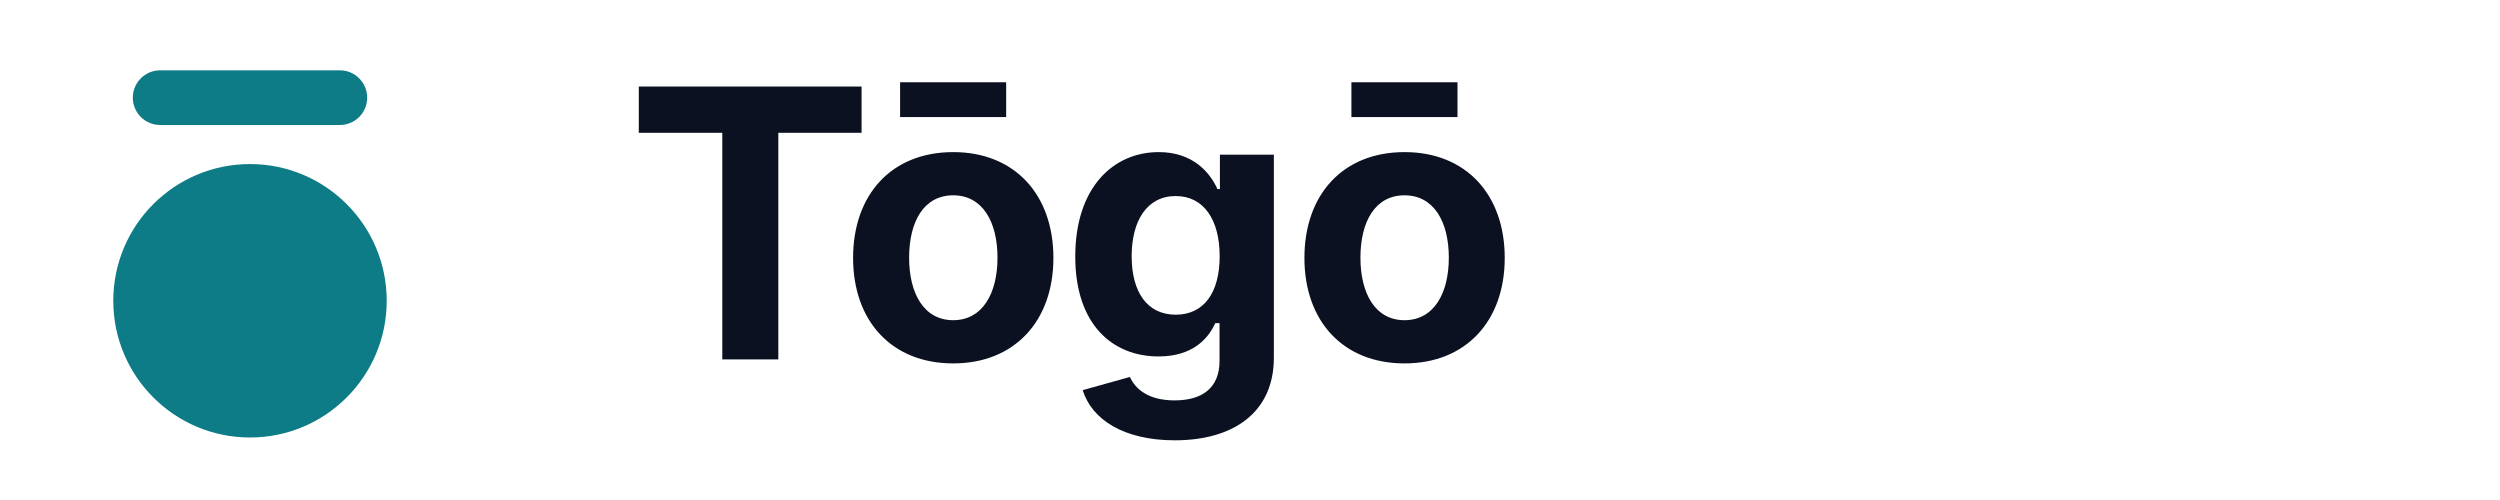
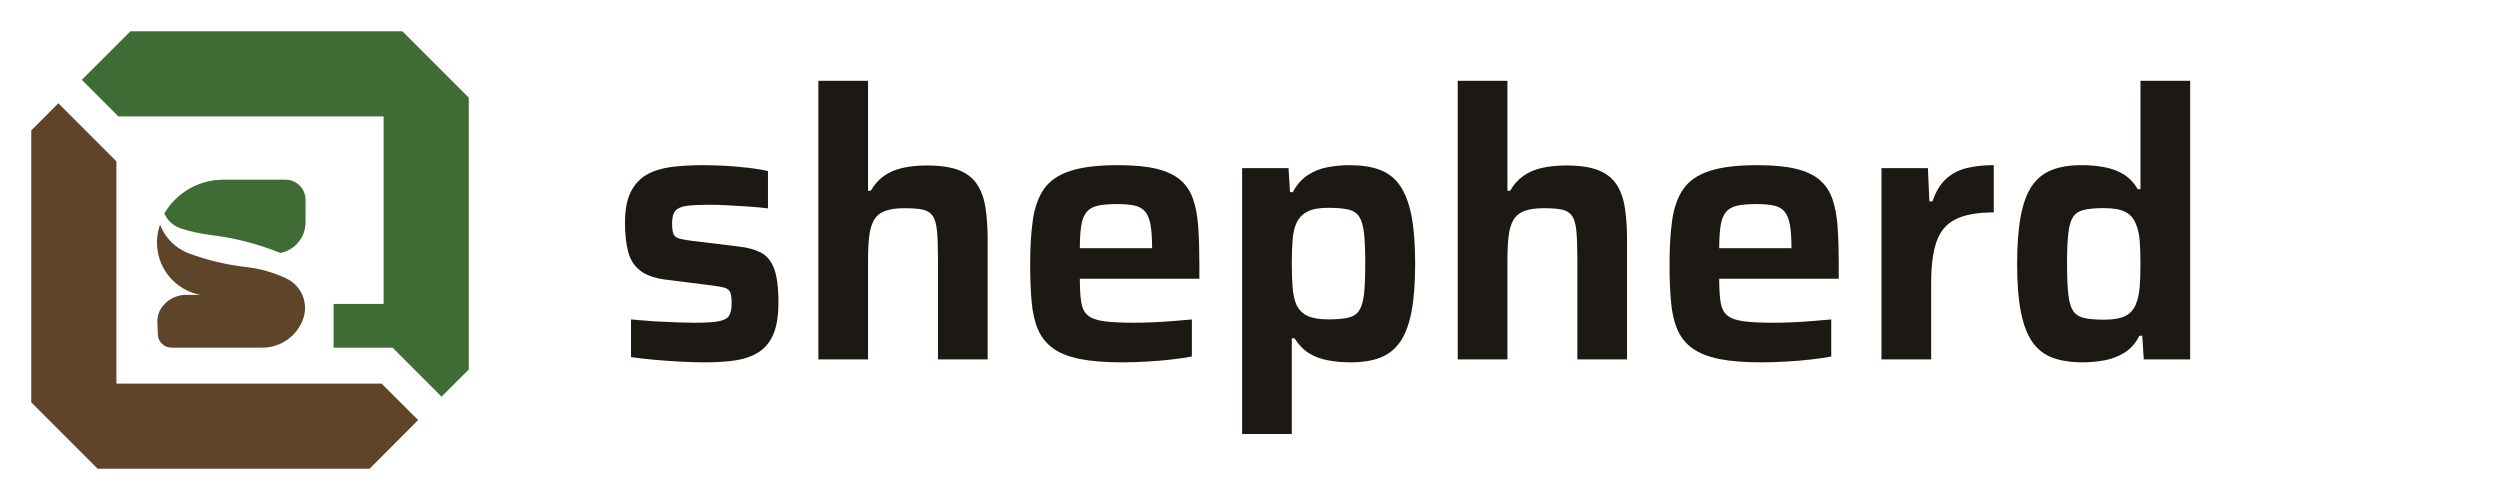
- <svg xmlns="http://www.w3.org/2000/svg" viewBox="0 0 320 64" role="img" aria-label="Tōgō">
-   <rect x="17" y="9" width="30" height="7" rx="3.5" fill="#0E7C86" />
-   <circle cx="32" cy="38.5" r="17.5" fill="#0E7C86" />
-   <text x="80" y="46" font-family="Inter Variable, Inter, ui-sans-serif, system-ui, sans-serif" font-weight="650" font-size="48" letter-spacing="-1" fill="#0B1120">Tōgō</text>
+ <svg xmlns="http://www.w3.org/2000/svg" viewBox="0 0 320 64" role="img" aria-label="Shepherd">
+   <path fill="#3F6B35" d="M10.47 10.22 L16.7 4 L51.5 4 L60 12.5 L60 47.3 L56.52 50.77 L50.25 44.5 L42.7 44.5 L42.7 38.9 L49.1 38.9 L49.1 14.9 L15.15 14.9 Z" />
+   <path fill="#5E452A" d="M7.47 13.22 L14.9 20.65 L14.9 49.1 L48.85 49.1 L53.52 53.77 L47.3 60 L12.5 60 L4 51.5 L4 16.7 Z" />
+   <path fill="#3F6B35" d="M21.03 27.33 A8.75 8.75 0 0 1 28.57 23.00 L36.53 23.00 A2.57 2.57 0 0 1 39.11 25.57 L39.11 28.47 A3.99 3.99 0 0 1 35.89 32.38 A34.59 34.59 0 0 0 27.04 30.09 A20.79 20.79 0 0 1 23.18 29.25 A3.57 3.57 0 0 1 21.03 27.33 Z" />
+   <path fill="#5E452A" d="M20.49 28.76 A6.34 6.34 0 0 0 24.22 32.45 A31.17 31.17 0 0 0 31.50 34.18 A16.51 16.51 0 0 1 36.65 35.64 A4.18 4.18 0 0 1 38.74 40.99 A5.54 5.54 0 0 1 33.58 44.50 L21.94 44.50 A1.75 1.75 0 0 1 20.20 42.75 L20.14 41.16 A3.08 3.08 0 0 1 20.67 39.39 A3.85 3.85 0 0 1 23.83 37.74 L25.64 37.74 A6.81 6.81 0 0 1 20.49 28.76 Z" />
+   <g fill="#1C1915" data-wordmark="shepherd" data-face="Saira Variable 600" data-tracking="-0.01em">
+     <path data-glyph="s" d="M90.26 46.38Q88.79 46.38 87.07 46.29Q85.36 46.19 83.72 46.05Q82.08 45.9 80.77 45.71V40.89Q81.47 40.94 82.47 41.03Q83.47 41.13 84.61 41.17Q85.74 41.22 86.85 41.27Q87.95 41.31 88.9 41.31Q91.13 41.31 92.11 41.1Q93.09 40.88 93.37 40.33Q93.65 39.77 93.65 38.87Q93.65 37.87 93.47 37.43Q93.29 36.99 92.75 36.83Q92.21 36.67 91.05 36.53L85.34 35.81Q83.06 35.53 81.92 34.62Q80.78 33.71 80.39 32.17Q80 30.64 80 28.51Q80 26.04 80.74 24.57Q81.47 23.1 82.79 22.35Q84.11 21.61 85.95 21.37Q87.79 21.14 89.96 21.14Q91.4 21.14 92.95 21.23Q94.5 21.33 95.91 21.49Q97.33 21.66 98.3 21.89V26.67Q97.16 26.53 95.82 26.44Q94.49 26.35 93.19 26.28Q91.89 26.21 90.87 26.21Q89.05 26.21 87.98 26.34Q86.92 26.47 86.48 26.95Q86.03 27.44 86.03 28.54Q86.03 29.41 86.17 29.86Q86.31 30.3 86.8 30.48Q87.3 30.66 88.35 30.8L94.53 31.55Q96.23 31.74 97.37 32.32Q98.51 32.89 99.07 34.35Q99.64 35.8 99.64 38.72Q99.64 41.23 99 42.76Q98.35 44.29 97.1 45.08Q95.85 45.87 94.13 46.13Q92.41 46.38 90.26 46.38Z" />
+     <path data-glyph="h" d="M104.75 46V10.34H111.11V24.42H111.46Q112.12 23.25 113.12 22.54Q114.11 21.82 115.5 21.5Q116.88 21.18 118.67 21.18Q121.19 21.18 122.73 21.78Q124.26 22.38 125.06 23.59Q125.86 24.79 126.14 26.57Q126.42 28.34 126.42 30.69V46H120.06V33.05Q120.06 30.81 119.93 29.51Q119.8 28.22 119.37 27.61Q118.93 27 118.07 26.82Q117.21 26.65 115.76 26.65Q114.22 26.65 113.27 27.01Q112.33 27.37 111.87 28.17Q111.41 28.97 111.26 30.24Q111.11 31.52 111.11 33.34V46Z" />
+     <path data-glyph="e" d="M143.63 46.38Q140.38 46.38 138.22 45.95Q136.06 45.51 134.78 44.58Q133.49 43.64 132.86 42.17Q132.23 40.71 132.05 38.62Q131.86 36.54 131.86 33.81Q131.86 30.52 132.21 28.12Q132.56 25.72 133.64 24.17Q134.73 22.62 136.99 21.88Q139.25 21.14 143.07 21.14Q146.12 21.14 148.05 21.61Q149.98 22.08 151.1 23.05Q152.22 24.02 152.73 25.53Q153.24 27.03 153.38 29.1Q153.52 31.18 153.52 33.81V35.68H138.22Q138.22 37.52 138.39 38.63Q138.55 39.75 139.2 40.33Q139.86 40.91 141.26 41.11Q142.66 41.31 145.12 41.31Q146.14 41.31 147.42 41.26Q148.7 41.21 150.06 41.1Q151.43 40.99 152.56 40.89V45.63Q151.52 45.84 150 46.01Q148.48 46.19 146.82 46.28Q145.16 46.38 143.63 46.38ZM147.47 32.49V31.77Q147.47 29.87 147.26 28.74Q147.05 27.61 146.54 27.04Q146.03 26.47 145.16 26.3Q144.29 26.12 142.99 26.12Q141.4 26.12 140.47 26.34Q139.54 26.56 139.06 27.17Q138.57 27.78 138.4 28.89Q138.22 29.99 138.22 31.77H148.33Z" />
+     <path data-glyph="p" d="M158.99 55.55V21.52H164.93L165.12 24.59H165.48Q166.24 23.17 167.4 22.41Q168.55 21.66 169.94 21.4Q171.33 21.14 172.75 21.14Q175 21.14 176.6 21.73Q178.2 22.32 179.2 23.76Q180.19 25.19 180.67 27.62Q181.14 30.04 181.14 33.71Q181.14 37.37 180.69 39.81Q180.23 42.26 179.26 43.7Q178.28 45.14 176.72 45.76Q175.15 46.38 172.9 46.38Q171.33 46.38 169.97 46.12Q168.61 45.87 167.55 45.21Q166.48 44.54 165.7 43.3H165.35V55.55ZM170.02 40.88Q171.63 40.88 172.58 40.66Q173.52 40.44 173.98 39.74Q174.44 39.03 174.6 37.61Q174.75 36.2 174.75 33.76Q174.75 31.32 174.6 29.88Q174.44 28.45 173.98 27.74Q173.52 27.04 172.58 26.82Q171.63 26.6 170.02 26.6Q168.33 26.6 167.4 27.06Q166.47 27.52 165.99 28.46Q165.56 29.33 165.46 30.67Q165.35 32.01 165.35 33.76Q165.35 35.56 165.46 36.84Q165.56 38.12 165.94 39.01Q166.43 40 167.38 40.44Q168.33 40.88 170.02 40.88Z" />
+     <path data-glyph="h" d="M186.59 46V10.34H192.95V24.42H193.3Q193.96 23.25 194.96 22.54Q195.95 21.82 197.34 21.5Q198.72 21.18 200.51 21.18Q203.03 21.18 204.57 21.78Q206.1 22.38 206.9 23.59Q207.7 24.79 207.98 26.57Q208.26 28.34 208.26 30.69V46H201.9V33.05Q201.9 30.81 201.77 29.51Q201.64 28.22 201.21 27.61Q200.77 27 199.91 26.82Q199.05 26.65 197.6 26.65Q196.06 26.65 195.11 27.01Q194.17 27.37 193.71 28.17Q193.25 28.97 193.1 30.24Q192.95 31.52 192.95 33.34V46Z" />
+     <path data-glyph="e" d="M225.47 46.38Q222.22 46.38 220.06 45.95Q217.9 45.51 216.62 44.58Q215.33 43.64 214.7 42.17Q214.07 40.71 213.89 38.62Q213.7 36.54 213.7 33.81Q213.7 30.52 214.05 28.12Q214.4 25.72 215.48 24.17Q216.57 22.62 218.83 21.88Q221.09 21.14 224.91 21.14Q227.96 21.14 229.89 21.61Q231.82 22.08 232.94 23.05Q234.06 24.02 234.57 25.53Q235.08 27.03 235.22 29.1Q235.36 31.18 235.36 33.81V35.68H220.06Q220.06 37.52 220.23 38.63Q220.39 39.75 221.04 40.33Q221.7 40.91 223.1 41.11Q224.5 41.31 226.96 41.31Q227.98 41.31 229.26 41.26Q230.54 41.21 231.9 41.1Q233.27 40.99 234.4 40.89V45.63Q233.36 45.84 231.84 46.01Q230.32 46.19 228.66 46.28Q227 46.38 225.47 46.38ZM229.31 32.49V31.77Q229.31 29.87 229.1 28.74Q228.89 27.61 228.38 27.04Q227.87 26.47 227 26.3Q226.13 26.12 224.83 26.12Q223.24 26.12 222.31 26.34Q221.38 26.56 220.9 27.17Q220.41 27.78 220.24 28.89Q220.06 29.99 220.06 31.77H230.17Z" />
+     <path data-glyph="r" d="M240.83 46V21.52H246.77L246.96 25.77H247.36Q247.99 23.91 249.08 22.91Q250.16 21.91 251.7 21.52Q253.24 21.14 255.2 21.14V27.19Q252.08 27.19 250.33 28.06Q248.59 28.92 247.89 30.89Q247.19 32.86 247.19 36.21V46Z" />
+     <path data-glyph="d" d="M266.58 46.38Q264.33 46.38 262.73 45.79Q261.13 45.2 260.13 43.76Q259.14 42.33 258.67 39.9Q258.19 37.48 258.19 33.81Q258.19 30.15 258.65 27.7Q259.1 25.25 260.08 23.81Q261.05 22.38 262.62 21.76Q264.18 21.14 266.44 21.14Q268.01 21.14 269.37 21.4Q270.72 21.65 271.81 22.31Q272.9 22.97 273.63 24.22H273.98V10.34H280.34V46H274.4L274.21 42.97H273.85Q273.13 44.39 271.95 45.13Q270.78 45.86 269.39 46.12Q268.01 46.38 266.58 46.38ZM269.31 40.92Q271.06 40.92 272.01 40.46Q272.95 40 273.38 38.97Q273.77 38.04 273.88 36.75Q273.98 35.45 273.98 33.76Q273.98 32.03 273.88 30.78Q273.78 29.53 273.39 28.66Q272.96 27.57 272.01 27.11Q271.06 26.64 269.31 26.64Q267.71 26.64 266.76 26.86Q265.81 27.08 265.35 27.78Q264.89 28.49 264.74 29.91Q264.58 31.32 264.58 33.76Q264.58 36.2 264.74 37.64Q264.89 39.07 265.35 39.78Q265.81 40.48 266.76 40.7Q267.71 40.92 269.31 40.92Z" />
+   </g>
</svg>
